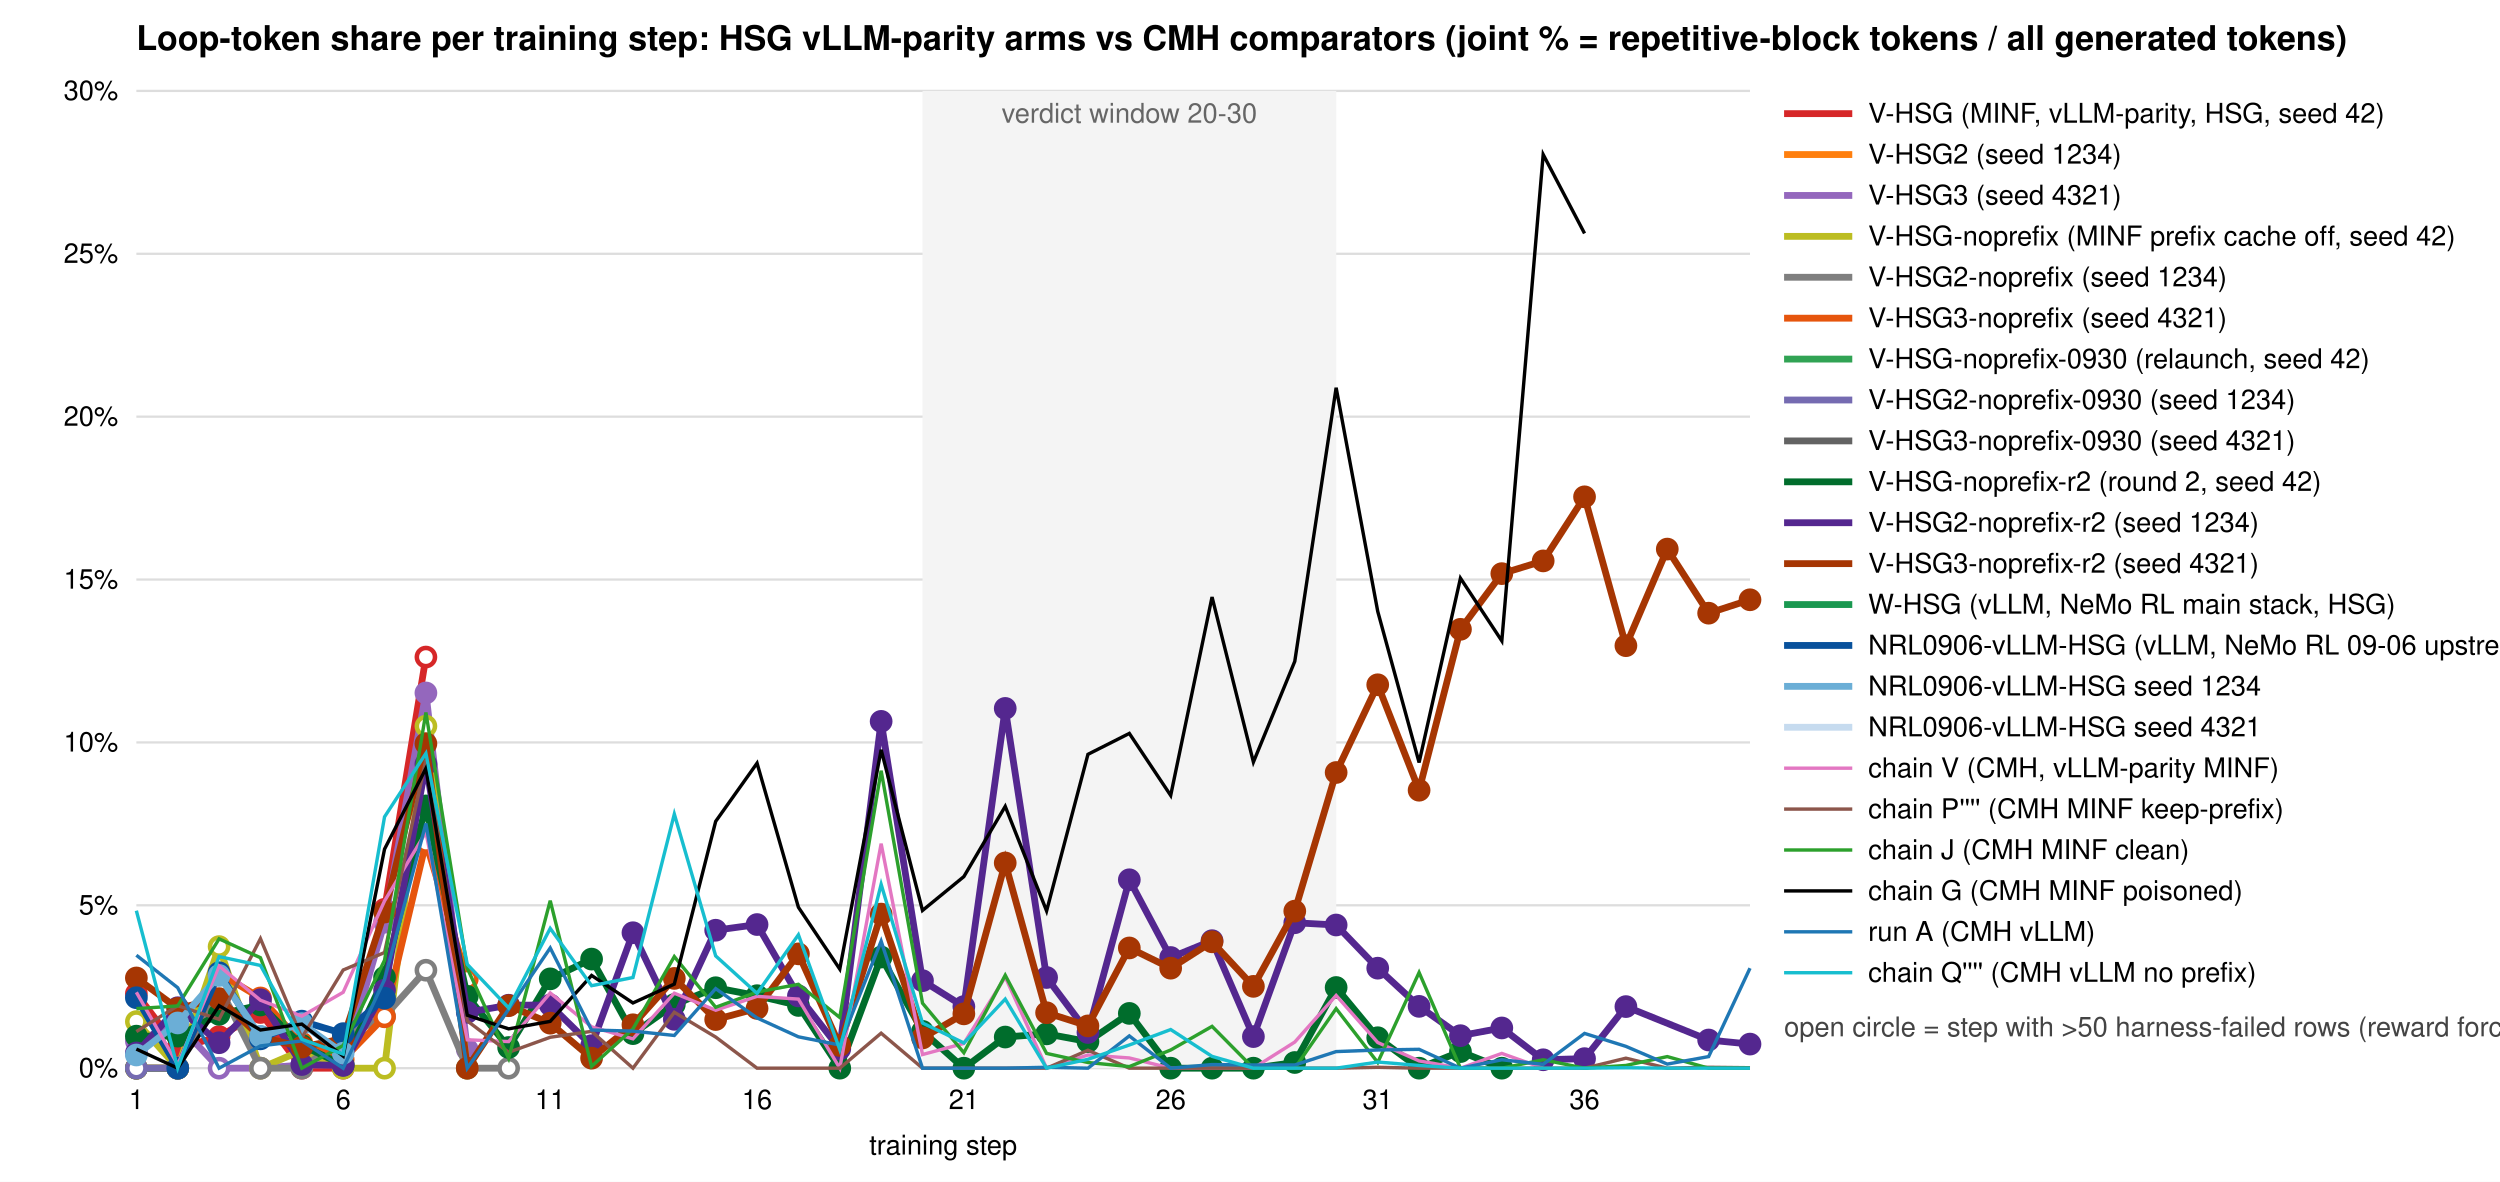
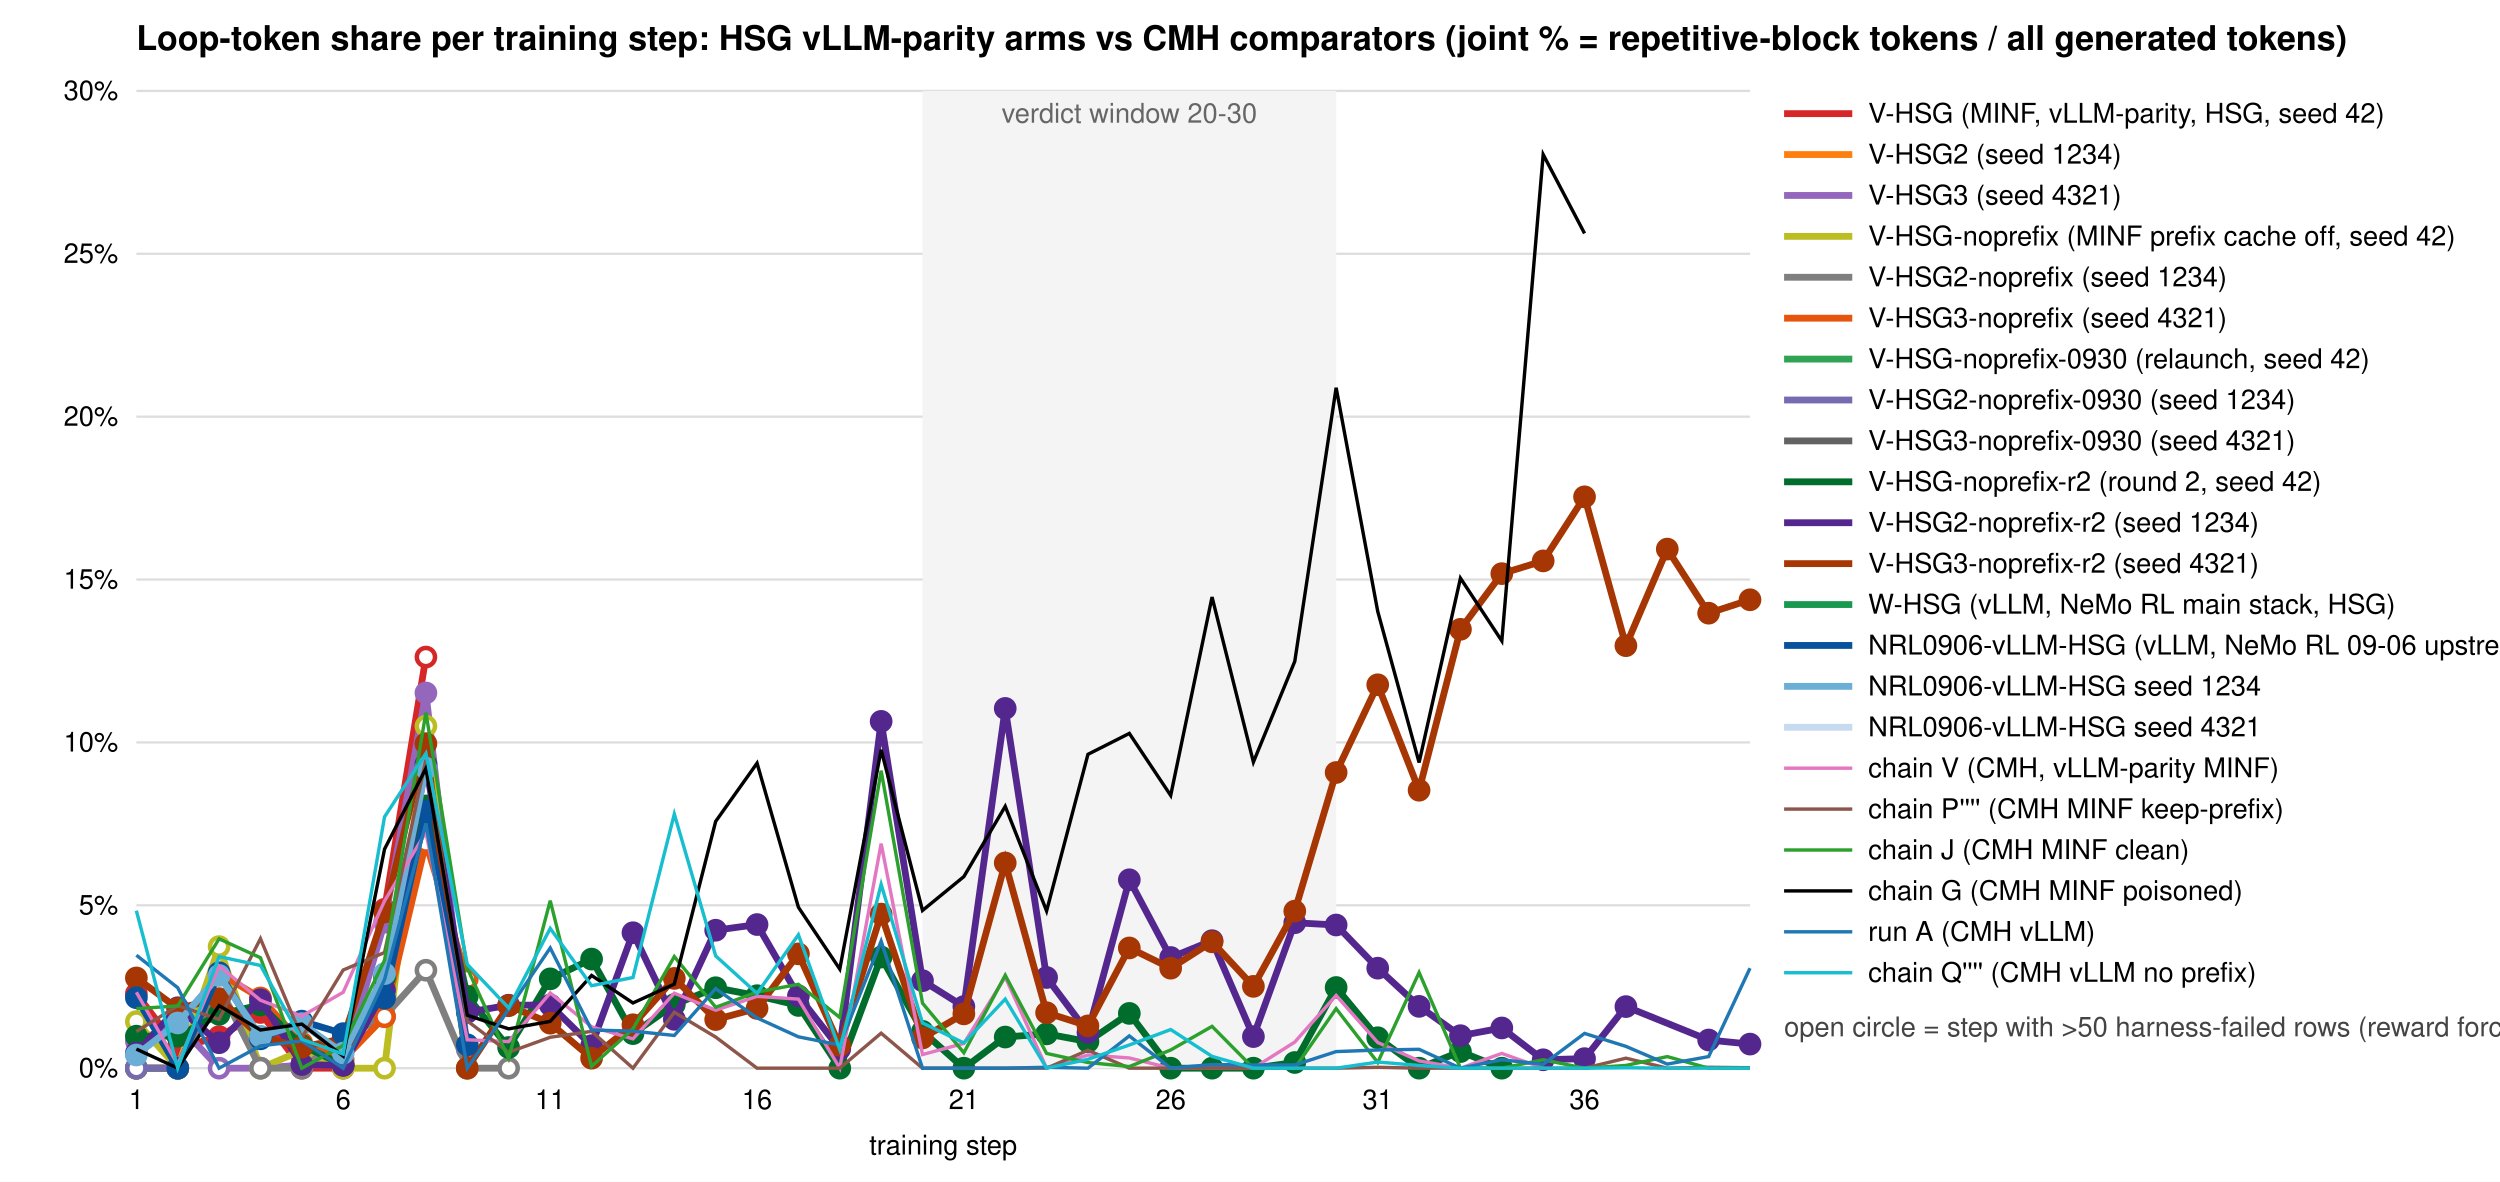
<svg xmlns="http://www.w3.org/2000/svg" width="1100" height="520" font-family="Helvetica,Arial" font-size="12">
  <rect width="1100" height="520" fill="white" />
  <text x="60" y="22" font-size="15" font-weight="bold">Loop-token share per training step: HSG vLLM-parity arms vs CMH comparators (joint % = repetitive-block tokens / all generated tokens)</text>
  <line x1="60" y1="470.0" x2="770" y2="470.0" stroke="#ddd" />
  <text x="52" y="474.0" text-anchor="end">0%</text>
  <line x1="60" y1="398.333" x2="770" y2="398.333" stroke="#ddd" />
  <text x="52" y="402.333" text-anchor="end">5%</text>
  <line x1="60" y1="326.667" x2="770" y2="326.667" stroke="#ddd" />
  <text x="52" y="330.667" text-anchor="end">10%</text>
  <line x1="60" y1="255.0" x2="770" y2="255.0" stroke="#ddd" />
  <text x="52" y="259.0" text-anchor="end">15%</text>
  <line x1="60" y1="183.333" x2="770" y2="183.333" stroke="#ddd" />
  <text x="52" y="187.333" text-anchor="end">20%</text>
  <line x1="60" y1="111.667" x2="770" y2="111.667" stroke="#ddd" />
  <text x="52" y="115.667" text-anchor="end">25%</text>
  <line x1="60" y1="40.0" x2="770" y2="40.0" stroke="#ddd" />
  <text x="52" y="44.0" text-anchor="end">30%</text>
  <text x="60.0" y="488" text-anchor="middle">1</text>
  <text x="151.026" y="488" text-anchor="middle">6</text>
  <text x="242.051" y="488" text-anchor="middle">11</text>
  <text x="333.077" y="488" text-anchor="middle">16</text>
  <text x="424.103" y="488" text-anchor="middle">21</text>
  <text x="515.128" y="488" text-anchor="middle">26</text>
  <text x="606.154" y="488" text-anchor="middle">31</text>
  <text x="697.179" y="488" text-anchor="middle">36</text>
  <text x="415.0" y="508" text-anchor="middle">training step</text>
  <rect x="405.897" y="40" width="182.051" height="430" fill="#f4f4f4" />
  <text x="496.923" y="54" text-anchor="middle" fill="#666">verdict window 20-30</text>
  <polyline fill="none" stroke="#d62728" stroke-width="3" points="60.0,437.2 78.2,461.2 96.4,456.1 114.6,445.5 132.8,470.0 151.0,470.0 169.2,400.1 187.4,289.1" />
  <circle cx="60.0" cy="437.2" r="4" fill="#d62728" stroke="#d62728" stroke-width="2" />
  <circle cx="78.2" cy="461.2" r="4" fill="#d62728" stroke="#d62728" stroke-width="2" />
  <circle cx="96.4" cy="456.1" r="4" fill="#d62728" stroke="#d62728" stroke-width="2" />
  <circle cx="114.6" cy="445.5" r="4" fill="#d62728" stroke="#d62728" stroke-width="2" />
  <circle cx="132.8" cy="470.0" r="4" fill="white" stroke="#d62728" stroke-width="2" />
  <circle cx="151.0" cy="470.0" r="4" fill="white" stroke="#d62728" stroke-width="2" />
  <circle cx="169.2" cy="400.1" r="4" fill="white" stroke="#d62728" stroke-width="2" />
  <circle cx="187.4" cy="289.1" r="4" fill="white" stroke="#d62728" stroke-width="2" />
  <line x1="785" y1="50" x2="815" y2="50" stroke="#d62728" stroke-width="3" />
  <text x="822" y="54">V-HSG (MINF, vLLM-parity, HSG, seed 42)</text>
  <polyline fill="none" stroke="#ff7f0e" stroke-width="3" points="60.0,470.0 78.2,470.0" />
  <circle cx="60.0" cy="470.0" r="4" fill="white" stroke="#ff7f0e" stroke-width="2" />
  <circle cx="78.2" cy="470.0" r="4" fill="white" stroke="#ff7f0e" stroke-width="2" />
  <line x1="785" y1="68" x2="815" y2="68" stroke="#ff7f0e" stroke-width="3" />
  <text x="822" y="72">V-HSG2 (seed 1234)</text>
  <polyline fill="none" stroke="#9467bd" stroke-width="3" points="60.0,458.1 78.2,450.5 96.4,470.0 114.6,470.0 132.8,468.6 151.0,468.5 169.2,405.8 187.4,304.9 205.6,461.8" />
  <circle cx="60.0" cy="458.1" r="4" fill="white" stroke="#9467bd" stroke-width="2" />
  <circle cx="78.2" cy="450.5" r="4" fill="white" stroke="#9467bd" stroke-width="2" />
  <circle cx="96.4" cy="470.0" r="4" fill="white" stroke="#9467bd" stroke-width="2" />
  <circle cx="114.6" cy="470.0" r="4" fill="white" stroke="#9467bd" stroke-width="2" />
  <circle cx="132.8" cy="468.6" r="4" fill="white" stroke="#9467bd" stroke-width="2" />
  <circle cx="151.0" cy="468.5" r="4" fill="white" stroke="#9467bd" stroke-width="2" />
  <circle cx="169.2" cy="405.8" r="4" fill="#9467bd" stroke="#9467bd" stroke-width="2" />
  <circle cx="187.4" cy="304.9" r="4" fill="#9467bd" stroke="#9467bd" stroke-width="2" />
  <circle cx="205.6" cy="461.8" r="4" fill="#9467bd" stroke="#9467bd" stroke-width="2" />
  <line x1="785" y1="86" x2="815" y2="86" stroke="#9467bd" stroke-width="3" />
  <text x="822" y="90">V-HSG3 (seed 4321)</text>
  <polyline fill="none" stroke="#bcbd22" stroke-width="3" points="60.0,449.5 78.2,470.0 96.4,416.5 114.6,470.0 132.8,462.2 151.0,470.0 169.2,470.0 187.4,319.5 205.6,470.0" />
  <circle cx="60.0" cy="449.5" r="4" fill="white" stroke="#bcbd22" stroke-width="2" />
  <circle cx="78.2" cy="470.0" r="4" fill="#bcbd22" stroke="#bcbd22" stroke-width="2" />
  <circle cx="96.4" cy="416.5" r="4" fill="white" stroke="#bcbd22" stroke-width="2" />
  <circle cx="114.6" cy="470.0" r="4" fill="white" stroke="#bcbd22" stroke-width="2" />
  <circle cx="132.8" cy="462.2" r="4" fill="white" stroke="#bcbd22" stroke-width="2" />
  <circle cx="151.0" cy="470.0" r="4" fill="white" stroke="#bcbd22" stroke-width="2" />
  <circle cx="169.2" cy="470.0" r="4" fill="white" stroke="#bcbd22" stroke-width="2" />
  <circle cx="187.4" cy="319.5" r="4" fill="white" stroke="#bcbd22" stroke-width="2" />
  <circle cx="205.6" cy="470.0" r="4" fill="white" stroke="#bcbd22" stroke-width="2" />
  <line x1="785" y1="104" x2="815" y2="104" stroke="#bcbd22" stroke-width="3" />
  <text x="822" y="108">V-HSG-noprefix (MINF prefix cache off, seed 42)</text>
  <polyline fill="none" stroke="#7f7f7f" stroke-width="3" points="60.0,470.0 78.2,470.0 96.4,434.0 114.6,470.0 132.8,470.0 151.0,456.8 169.2,447.2 187.4,426.9 205.6,470.0 223.8,470.0" />
  <circle cx="60.0" cy="470.0" r="4" fill="white" stroke="#7f7f7f" stroke-width="2" />
  <circle cx="78.2" cy="470.0" r="4" fill="white" stroke="#7f7f7f" stroke-width="2" />
  <circle cx="96.4" cy="434.0" r="4" fill="white" stroke="#7f7f7f" stroke-width="2" />
  <circle cx="114.6" cy="470.0" r="4" fill="white" stroke="#7f7f7f" stroke-width="2" />
  <circle cx="132.8" cy="470.0" r="4" fill="white" stroke="#7f7f7f" stroke-width="2" />
  <circle cx="151.0" cy="456.8" r="4" fill="white" stroke="#7f7f7f" stroke-width="2" />
  <circle cx="169.2" cy="447.2" r="4" fill="white" stroke="#7f7f7f" stroke-width="2" />
  <circle cx="187.4" cy="426.9" r="4" fill="white" stroke="#7f7f7f" stroke-width="2" />
  <circle cx="205.6" cy="470.0" r="4" fill="white" stroke="#7f7f7f" stroke-width="2" />
  <circle cx="223.8" cy="470.0" r="4" fill="white" stroke="#7f7f7f" stroke-width="2" />
  <line x1="785" y1="122" x2="815" y2="122" stroke="#7f7f7f" stroke-width="3" />
  <text x="822" y="126">V-HSG2-noprefix (seed 1234)</text>
  <polyline fill="none" stroke="#e6550d" stroke-width="3" points="60.0,470.0 78.2,470.0 96.4,428.2 114.6,439.1 132.8,458.9 151.0,466.2 169.2,447.4 187.4,370.7 205.6,430.8" />
  <circle cx="60.0" cy="470.0" r="4" fill="white" stroke="#e6550d" stroke-width="2" />
  <circle cx="78.2" cy="470.0" r="4" fill="white" stroke="#e6550d" stroke-width="2" />
  <circle cx="96.4" cy="428.2" r="4" fill="white" stroke="#e6550d" stroke-width="2" />
  <circle cx="114.6" cy="439.1" r="4" fill="white" stroke="#e6550d" stroke-width="2" />
  <circle cx="132.8" cy="458.9" r="4" fill="white" stroke="#e6550d" stroke-width="2" />
  <circle cx="151.0" cy="466.2" r="4" fill="#e6550d" stroke="#e6550d" stroke-width="2" />
  <circle cx="169.2" cy="447.4" r="4" fill="white" stroke="#e6550d" stroke-width="2" />
  <circle cx="187.4" cy="370.7" r="4" fill="white" stroke="#e6550d" stroke-width="2" />
  <circle cx="205.6" cy="430.8" r="4" fill="white" stroke="#e6550d" stroke-width="2" />
  <line x1="785" y1="140" x2="815" y2="140" stroke="#e6550d" stroke-width="3" />
  <text x="822" y="144">V-HSG3-noprefix (seed 4321)</text>
  <polyline fill="none" stroke="#31a354" stroke-width="3" points="60.0,470.0 78.2,470.0" />
  <circle cx="60.0" cy="470.0" r="4" fill="white" stroke="#31a354" stroke-width="2" />
  <circle cx="78.2" cy="470.0" r="4" fill="white" stroke="#31a354" stroke-width="2" />
  <line x1="785" y1="158" x2="815" y2="158" stroke="#31a354" stroke-width="3" />
  <text x="822" y="162">V-HSG-noprefix-0930 (relaunch, seed 42)</text>
  <polyline fill="none" stroke="#756bb1" stroke-width="3" points="60.0,470.0 78.2,470.0" />
  <circle cx="60.0" cy="470.0" r="4" fill="white" stroke="#756bb1" stroke-width="2" />
  <circle cx="78.2" cy="470.0" r="4" fill="white" stroke="#756bb1" stroke-width="2" />
  <line x1="785" y1="176" x2="815" y2="176" stroke="#756bb1" stroke-width="3" />
  <text x="822" y="180">V-HSG2-noprefix-0930 (seed 1234)</text>
  <line x1="785" y1="194" x2="815" y2="194" stroke="#636363" stroke-width="3" />
  <text x="822" y="198">V-HSG3-noprefix-0930 (seed 4321)</text>
  <polyline fill="none" stroke="#006d2c" stroke-width="3" points="60.0,455.9 78.2,455.9 96.4,446.3 114.6,442.2 132.8,460.0 151.0,468.6 169.2,430.0 187.4,354.6 205.6,438.4 223.8,460.9 242.1,430.7 260.3,422.0 278.5,454.8 296.7,442.0 314.9,434.6 333.1,438.1 351.3,442.4 369.5,470.0 387.7,421.1 405.9,453.8 424.1,470.0 442.3,456.3 460.5,454.9 478.7,458.3 496.9,445.9 515.1,470.0 533.3,470.0 551.5,470.0 569.7,467.5 587.9,434.5 606.2,456.6 624.4,470.0 642.6,462.7 660.8,470.0" />
  <circle cx="60.0" cy="455.9" r="4" fill="#006d2c" stroke="#006d2c" stroke-width="2" />
  <circle cx="78.2" cy="455.9" r="4" fill="#006d2c" stroke="#006d2c" stroke-width="2" />
  <circle cx="96.4" cy="446.3" r="4" fill="#006d2c" stroke="#006d2c" stroke-width="2" />
  <circle cx="114.6" cy="442.2" r="4" fill="#006d2c" stroke="#006d2c" stroke-width="2" />
  <circle cx="132.8" cy="460.0" r="4" fill="#006d2c" stroke="#006d2c" stroke-width="2" />
  <circle cx="151.0" cy="468.6" r="4" fill="#006d2c" stroke="#006d2c" stroke-width="2" />
  <circle cx="169.2" cy="430.0" r="4" fill="#006d2c" stroke="#006d2c" stroke-width="2" />
  <circle cx="187.4" cy="354.6" r="4" fill="#006d2c" stroke="#006d2c" stroke-width="2" />
  <circle cx="205.6" cy="438.4" r="4" fill="#006d2c" stroke="#006d2c" stroke-width="2" />
  <circle cx="223.8" cy="460.9" r="4" fill="#006d2c" stroke="#006d2c" stroke-width="2" />
  <circle cx="242.1" cy="430.7" r="4" fill="#006d2c" stroke="#006d2c" stroke-width="2" />
  <circle cx="260.3" cy="422.0" r="4" fill="#006d2c" stroke="#006d2c" stroke-width="2" />
  <circle cx="278.5" cy="454.8" r="4" fill="#006d2c" stroke="#006d2c" stroke-width="2" />
  <circle cx="296.7" cy="442.0" r="4" fill="#006d2c" stroke="#006d2c" stroke-width="2" />
  <circle cx="314.9" cy="434.6" r="4" fill="#006d2c" stroke="#006d2c" stroke-width="2" />
  <circle cx="333.1" cy="438.1" r="4" fill="#006d2c" stroke="#006d2c" stroke-width="2" />
  <circle cx="351.3" cy="442.4" r="4" fill="#006d2c" stroke="#006d2c" stroke-width="2" />
  <circle cx="369.5" cy="470.0" r="4" fill="#006d2c" stroke="#006d2c" stroke-width="2" />
  <circle cx="387.7" cy="421.1" r="4" fill="#006d2c" stroke="#006d2c" stroke-width="2" />
  <circle cx="405.9" cy="453.8" r="4" fill="#006d2c" stroke="#006d2c" stroke-width="2" />
  <circle cx="424.1" cy="470.0" r="4" fill="#006d2c" stroke="#006d2c" stroke-width="2" />
  <circle cx="442.3" cy="456.3" r="4" fill="#006d2c" stroke="#006d2c" stroke-width="2" />
  <circle cx="460.5" cy="454.9" r="4" fill="#006d2c" stroke="#006d2c" stroke-width="2" />
  <circle cx="478.7" cy="458.3" r="4" fill="#006d2c" stroke="#006d2c" stroke-width="2" />
  <circle cx="496.9" cy="445.9" r="4" fill="#006d2c" stroke="#006d2c" stroke-width="2" />
  <circle cx="515.1" cy="470.0" r="4" fill="#006d2c" stroke="#006d2c" stroke-width="2" />
  <circle cx="533.3" cy="470.0" r="4" fill="#006d2c" stroke="#006d2c" stroke-width="2" />
  <circle cx="551.5" cy="470.0" r="4" fill="#006d2c" stroke="#006d2c" stroke-width="2" />
  <circle cx="569.7" cy="467.5" r="4" fill="#006d2c" stroke="#006d2c" stroke-width="2" />
  <circle cx="587.9" cy="434.5" r="4" fill="#006d2c" stroke="#006d2c" stroke-width="2" />
  <circle cx="606.2" cy="456.6" r="4" fill="#006d2c" stroke="#006d2c" stroke-width="2" />
  <circle cx="624.4" cy="470.0" r="4" fill="#006d2c" stroke="#006d2c" stroke-width="2" />
  <circle cx="642.6" cy="462.7" r="4" fill="#006d2c" stroke="#006d2c" stroke-width="2" />
  <circle cx="660.8" cy="470.0" r="4" fill="#006d2c" stroke="#006d2c" stroke-width="2" />
  <line x1="785" y1="212" x2="815" y2="212" stroke="#006d2c" stroke-width="3" />
  <text x="822" y="216">V-HSG-noprefix-r2 (round 2, seed 42)</text>
  <polyline fill="none" stroke="#54278f" stroke-width="3" points="60.0,463.3 78.2,443.4 96.4,458.8 114.6,439.9 132.8,468.4 151.0,468.8 169.2,435.7 187.4,336.2 205.6,445.4 223.8,442.3 242.1,442.2 260.3,460.1 278.5,410.4 296.7,448.5 314.9,409.3 333.1,406.8 351.3,438.2 369.5,461.5 387.7,317.4 405.9,431.5 424.1,442.9 442.3,311.7 460.5,430.1 478.7,454.3 496.9,387.1 515.1,421.3 533.3,413.9 551.5,456.1 569.7,406.0 587.9,407.0 606.2,426.0 624.4,442.8 642.6,455.7 660.8,452.3 679.0,466.3 697.2,465.8 715.4,442.9 751.8,457.6 770.0,459.4" />
  <circle cx="60.0" cy="463.3" r="4" fill="#54278f" stroke="#54278f" stroke-width="2" />
  <circle cx="78.2" cy="443.4" r="4" fill="#54278f" stroke="#54278f" stroke-width="2" />
  <circle cx="96.4" cy="458.8" r="4" fill="#54278f" stroke="#54278f" stroke-width="2" />
  <circle cx="114.6" cy="439.9" r="4" fill="#54278f" stroke="#54278f" stroke-width="2" />
  <circle cx="132.8" cy="468.4" r="4" fill="#54278f" stroke="#54278f" stroke-width="2" />
  <circle cx="151.0" cy="468.8" r="4" fill="#54278f" stroke="#54278f" stroke-width="2" />
  <circle cx="169.2" cy="435.7" r="4" fill="#54278f" stroke="#54278f" stroke-width="2" />
  <circle cx="187.4" cy="336.2" r="4" fill="#54278f" stroke="#54278f" stroke-width="2" />
  <circle cx="205.6" cy="445.4" r="4" fill="#54278f" stroke="#54278f" stroke-width="2" />
  <circle cx="223.8" cy="442.3" r="4" fill="#54278f" stroke="#54278f" stroke-width="2" />
  <circle cx="242.1" cy="442.2" r="4" fill="#54278f" stroke="#54278f" stroke-width="2" />
  <circle cx="260.3" cy="460.1" r="4" fill="#54278f" stroke="#54278f" stroke-width="2" />
  <circle cx="278.5" cy="410.4" r="4" fill="#54278f" stroke="#54278f" stroke-width="2" />
  <circle cx="296.7" cy="448.5" r="4" fill="#54278f" stroke="#54278f" stroke-width="2" />
  <circle cx="314.9" cy="409.3" r="4" fill="#54278f" stroke="#54278f" stroke-width="2" />
  <circle cx="333.1" cy="406.8" r="4" fill="#54278f" stroke="#54278f" stroke-width="2" />
  <circle cx="351.3" cy="438.2" r="4" fill="#54278f" stroke="#54278f" stroke-width="2" />
  <circle cx="369.5" cy="461.5" r="4" fill="#54278f" stroke="#54278f" stroke-width="2" />
  <circle cx="387.7" cy="317.4" r="4" fill="#54278f" stroke="#54278f" stroke-width="2" />
  <circle cx="405.9" cy="431.5" r="4" fill="#54278f" stroke="#54278f" stroke-width="2" />
  <circle cx="424.1" cy="442.9" r="4" fill="#54278f" stroke="#54278f" stroke-width="2" />
  <circle cx="442.3" cy="311.7" r="4" fill="#54278f" stroke="#54278f" stroke-width="2" />
  <circle cx="460.5" cy="430.1" r="4" fill="#54278f" stroke="#54278f" stroke-width="2" />
  <circle cx="478.7" cy="454.3" r="4" fill="#54278f" stroke="#54278f" stroke-width="2" />
  <circle cx="496.9" cy="387.1" r="4" fill="#54278f" stroke="#54278f" stroke-width="2" />
  <circle cx="515.1" cy="421.3" r="4" fill="#54278f" stroke="#54278f" stroke-width="2" />
  <circle cx="533.3" cy="413.9" r="4" fill="#54278f" stroke="#54278f" stroke-width="2" />
  <circle cx="551.5" cy="456.1" r="4" fill="#54278f" stroke="#54278f" stroke-width="2" />
  <circle cx="569.7" cy="406.0" r="4" fill="#54278f" stroke="#54278f" stroke-width="2" />
  <circle cx="587.9" cy="407.0" r="4" fill="#54278f" stroke="#54278f" stroke-width="2" />
  <circle cx="606.2" cy="426.0" r="4" fill="#54278f" stroke="#54278f" stroke-width="2" />
  <circle cx="624.4" cy="442.8" r="4" fill="#54278f" stroke="#54278f" stroke-width="2" />
  <circle cx="642.6" cy="455.7" r="4" fill="#54278f" stroke="#54278f" stroke-width="2" />
  <circle cx="660.8" cy="452.3" r="4" fill="#54278f" stroke="#54278f" stroke-width="2" />
  <circle cx="679.0" cy="466.3" r="4" fill="#54278f" stroke="#54278f" stroke-width="2" />
  <circle cx="697.2" cy="465.8" r="4" fill="#54278f" stroke="#54278f" stroke-width="2" />
  <circle cx="715.4" cy="442.9" r="4" fill="#54278f" stroke="#54278f" stroke-width="2" />
  <circle cx="751.8" cy="457.6" r="4" fill="#54278f" stroke="#54278f" stroke-width="2" />
  <circle cx="770.0" cy="459.4" r="4" fill="#54278f" stroke="#54278f" stroke-width="2" />
  <line x1="785" y1="230" x2="815" y2="230" stroke="#54278f" stroke-width="3" />
  <text x="822" y="234">V-HSG2-noprefix-r2 (seed 1234)</text>
  <polyline fill="none" stroke="#a63603" stroke-width="3" points="60.0,430.3 78.2,443.7 96.4,439.4 114.6,456.2 132.8,460.7 151.0,457.0 169.2,401.3 187.4,327.2 205.6,470.0 223.8,442.5 242.1,450.2 260.3,465.6 278.5,450.9 296.7,430.5 314.9,448.6 333.1,443.7 351.3,419.7 369.5,460.0 387.7,402.2 405.9,456.7 424.1,446.1 442.3,379.7 460.5,445.6 478.7,451.4 496.9,417.1 515.1,426.0 533.3,414.4 551.5,434.0 569.7,400.9 587.9,339.9 606.2,301.3 624.4,347.7 642.6,276.9 660.8,252.4 679.0,246.8 697.2,218.6 715.4,284.1 733.6,241.6 751.8,269.8 770.0,263.9" />
  <circle cx="60.0" cy="430.3" r="4" fill="#a63603" stroke="#a63603" stroke-width="2" />
  <circle cx="78.2" cy="443.7" r="4" fill="#a63603" stroke="#a63603" stroke-width="2" />
  <circle cx="96.4" cy="439.4" r="4" fill="#a63603" stroke="#a63603" stroke-width="2" />
  <circle cx="114.6" cy="456.2" r="4" fill="#a63603" stroke="#a63603" stroke-width="2" />
  <circle cx="132.8" cy="460.7" r="4" fill="#a63603" stroke="#a63603" stroke-width="2" />
  <circle cx="151.0" cy="457.0" r="4" fill="#a63603" stroke="#a63603" stroke-width="2" />
  <circle cx="169.2" cy="401.3" r="4" fill="#a63603" stroke="#a63603" stroke-width="2" />
  <circle cx="187.4" cy="327.2" r="4" fill="#a63603" stroke="#a63603" stroke-width="2" />
  <circle cx="205.6" cy="470.0" r="4" fill="#a63603" stroke="#a63603" stroke-width="2" />
  <circle cx="223.8" cy="442.5" r="4" fill="#a63603" stroke="#a63603" stroke-width="2" />
  <circle cx="242.1" cy="450.2" r="4" fill="#a63603" stroke="#a63603" stroke-width="2" />
  <circle cx="260.3" cy="465.6" r="4" fill="#a63603" stroke="#a63603" stroke-width="2" />
  <circle cx="278.5" cy="450.9" r="4" fill="#a63603" stroke="#a63603" stroke-width="2" />
  <circle cx="296.7" cy="430.5" r="4" fill="#a63603" stroke="#a63603" stroke-width="2" />
  <circle cx="314.9" cy="448.6" r="4" fill="#a63603" stroke="#a63603" stroke-width="2" />
  <circle cx="333.1" cy="443.7" r="4" fill="#a63603" stroke="#a63603" stroke-width="2" />
  <circle cx="351.3" cy="419.7" r="4" fill="#a63603" stroke="#a63603" stroke-width="2" />
  <circle cx="369.5" cy="460.0" r="4" fill="#a63603" stroke="#a63603" stroke-width="2" />
  <circle cx="387.7" cy="402.2" r="4" fill="#a63603" stroke="#a63603" stroke-width="2" />
  <circle cx="405.9" cy="456.7" r="4" fill="#a63603" stroke="#a63603" stroke-width="2" />
  <circle cx="424.1" cy="446.1" r="4" fill="#a63603" stroke="#a63603" stroke-width="2" />
  <circle cx="442.3" cy="379.7" r="4" fill="#a63603" stroke="#a63603" stroke-width="2" />
  <circle cx="460.5" cy="445.6" r="4" fill="#a63603" stroke="#a63603" stroke-width="2" />
  <circle cx="478.7" cy="451.4" r="4" fill="#a63603" stroke="#a63603" stroke-width="2" />
  <circle cx="496.9" cy="417.1" r="4" fill="#a63603" stroke="#a63603" stroke-width="2" />
  <circle cx="515.1" cy="426.0" r="4" fill="#a63603" stroke="#a63603" stroke-width="2" />
  <circle cx="533.3" cy="414.4" r="4" fill="#a63603" stroke="#a63603" stroke-width="2" />
  <circle cx="551.5" cy="434.0" r="4" fill="#a63603" stroke="#a63603" stroke-width="2" />
  <circle cx="569.7" cy="400.9" r="4" fill="#a63603" stroke="#a63603" stroke-width="2" />
  <circle cx="587.9" cy="339.9" r="4" fill="#a63603" stroke="#a63603" stroke-width="2" />
  <circle cx="606.2" cy="301.3" r="4" fill="#a63603" stroke="#a63603" stroke-width="2" />
  <circle cx="624.4" cy="347.7" r="4" fill="#a63603" stroke="#a63603" stroke-width="2" />
  <circle cx="642.6" cy="276.9" r="4" fill="#a63603" stroke="#a63603" stroke-width="2" />
  <circle cx="660.8" cy="252.4" r="4" fill="#a63603" stroke="#a63603" stroke-width="2" />
  <circle cx="679.0" cy="246.8" r="4" fill="#a63603" stroke="#a63603" stroke-width="2" />
  <circle cx="697.2" cy="218.6" r="4" fill="#a63603" stroke="#a63603" stroke-width="2" />
  <circle cx="715.4" cy="284.1" r="4" fill="#a63603" stroke="#a63603" stroke-width="2" />
  <circle cx="733.6" cy="241.6" r="4" fill="#a63603" stroke="#a63603" stroke-width="2" />
  <circle cx="751.8" cy="269.8" r="4" fill="#a63603" stroke="#a63603" stroke-width="2" />
  <circle cx="770.0" cy="263.9" r="4" fill="#a63603" stroke="#a63603" stroke-width="2" />
  <line x1="785" y1="248" x2="815" y2="248" stroke="#a63603" stroke-width="3" />
  <text x="822" y="252">V-HSG3-noprefix-r2 (seed 4321)</text>
  <line x1="785" y1="266" x2="815" y2="266" stroke="#1a9850" stroke-width="3" />
  <text x="822" y="270">W-HSG (vLLM, NeMo RL main stack, HSG)</text>
-   <polyline fill="none" stroke="#08519c" stroke-width="3" points="60.0,439.0 78.2,470.0 96.4,428.0 114.6,457.1 132.8,449.3 151.0,454.8 169.2,439.2" />
+   <polyline fill="none" stroke="#08519c" stroke-width="3" points="60.0,439.0 78.2,470.0 96.4,428.0 114.6,457.1 132.8,449.3 151.0,454.8 169.2,439.2 187.4,357.0 205.6,459.7" />
  <circle cx="60.0" cy="439.0" r="4" fill="#08519c" stroke="#08519c" stroke-width="2" />
  <circle cx="78.2" cy="470.0" r="4" fill="#08519c" stroke="#08519c" stroke-width="2" />
  <circle cx="96.4" cy="428.0" r="4" fill="#08519c" stroke="#08519c" stroke-width="2" />
  <circle cx="114.6" cy="457.1" r="4" fill="#08519c" stroke="#08519c" stroke-width="2" />
  <circle cx="132.8" cy="449.3" r="4" fill="#08519c" stroke="#08519c" stroke-width="2" />
  <circle cx="151.0" cy="454.8" r="4" fill="#08519c" stroke="#08519c" stroke-width="2" />
  <circle cx="169.2" cy="439.2" r="4" fill="#08519c" stroke="#08519c" stroke-width="2" />
+   <circle cx="187.4" cy="357.0" r="4" fill="#08519c" stroke="#08519c" stroke-width="2" />
+   <circle cx="205.6" cy="459.7" r="4" fill="#08519c" stroke="#08519c" stroke-width="2" />
  <line x1="785" y1="284" x2="815" y2="284" stroke="#08519c" stroke-width="3" />
  <text x="822" y="288">NRL0906-vLLM-HSG (vLLM, NeMo RL 09-06 upstream, seed 42)</text>
-   <polyline fill="none" stroke="#6baed6" stroke-width="3" points="60.0,464.2 78.2,450.1 96.4,429.2 114.6,456.0 132.8,450.4 151.0,463.4" />
+   <polyline fill="none" stroke="#6baed6" stroke-width="3" points="60.0,464.2 78.2,450.1 96.4,429.2 114.6,456.0 132.8,450.4 151.0,463.4 169.2,428.4 187.4,338.0" />
  <circle cx="60.0" cy="464.2" r="4" fill="#6baed6" stroke="#6baed6" stroke-width="2" />
  <circle cx="78.2" cy="450.1" r="4" fill="#6baed6" stroke="#6baed6" stroke-width="2" />
  <circle cx="96.4" cy="429.2" r="4" fill="#6baed6" stroke="#6baed6" stroke-width="2" />
  <circle cx="114.6" cy="456.0" r="4" fill="#6baed6" stroke="#6baed6" stroke-width="2" />
  <circle cx="132.8" cy="450.4" r="4" fill="#6baed6" stroke="#6baed6" stroke-width="2" />
  <circle cx="151.0" cy="463.4" r="4" fill="#6baed6" stroke="#6baed6" stroke-width="2" />
+   <circle cx="169.2" cy="428.4" r="4" fill="#6baed6" stroke="#6baed6" stroke-width="2" />
+   <circle cx="187.4" cy="338.0" r="4" fill="#6baed6" stroke="#6baed6" stroke-width="2" />
  <line x1="785" y1="302" x2="815" y2="302" stroke="#6baed6" stroke-width="3" />
  <text x="822" y="306">NRL0906-vLLM-HSG seed 1234</text>
  <line x1="785" y1="320" x2="815" y2="320" stroke="#c6dbef" stroke-width="3" />
  <text x="822" y="324">NRL0906-vLLM-HSG seed 4321</text>
  <polyline fill="none" stroke="#e377c2" stroke-width="1.5" points="60.0,436.6 78.2,468.4 96.4,425.0 114.6,440.1 132.8,447.1 151.0,436.6 169.2,396.4 187.4,366.2 205.6,457.5 223.8,458.3 242.1,436.9 260.3,451.8 278.5,457.1 296.7,437.0 314.9,444.5 333.1,438.4 351.3,439.6 369.5,470.0 387.7,371.2 405.9,464.0 424.1,459.1 442.3,429.9 460.5,470.0 478.7,464.2 496.9,465.5 515.1,470.0 533.3,470.0 551.5,470.0 569.7,458.5 587.9,438.0 606.2,458.7 624.4,466.8 642.6,470.0 660.8,463.5 679.0,470.0" />
  <line x1="785" y1="338" x2="815" y2="338" stroke="#e377c2" stroke-width="1.5" />
  <text x="822" y="342">chain V (CMH, vLLM-parity MINF)</text>
  <polyline fill="none" stroke="#8c564b" stroke-width="1.5" points="60.0,453.9 78.2,442.5 96.4,448.5 114.6,413.0 132.8,456.6 151.0,426.8 169.2,419.1 187.4,334.3 205.6,449.2 223.8,463.0 242.1,456.4 260.3,453.8 278.5,470.0 296.7,445.4 314.9,456.3 333.1,470.0 351.3,470.0 369.5,470.0 387.7,454.6 405.9,470.0 424.1,470.0 442.3,470.0 460.5,470.0 478.7,462.1 496.9,470.0 515.1,470.0 533.3,470.0 551.5,470.0 569.7,470.0 587.9,470.0 606.2,469.6 624.4,470.0 642.6,470.0 660.8,470.0 679.0,470.0 697.2,470.0 715.4,465.6 733.6,470.0 751.8,469.6 770.0,469.8" />
  <line x1="785" y1="356" x2="815" y2="356" stroke="#8c564b" stroke-width="1.5" />
  <text x="822" y="360">chain P'''' (CMH MINF keep-prefix)</text>
  <polyline fill="none" stroke="#2ca02c" stroke-width="1.5" points="60.0,443.8 78.2,442.6 96.4,413.1 114.6,421.4 132.8,470.0 151.0,460.0 169.2,422.5 187.4,313.5 205.6,426.0 223.8,465.7 242.1,396.3 260.3,469.2 278.5,452.7 296.7,420.9 314.9,443.2 333.1,436.5 351.3,433.1 369.5,447.7 387.7,339.1 405.9,441.4 424.1,463.2 442.3,429.1 460.5,463.5 478.7,467.5 496.9,469.3 515.1,462.0 533.3,451.6 551.5,470.0 569.7,470.0 587.9,443.8 606.2,467.5 624.4,427.9 642.6,470.0 660.8,470.0 679.0,466.3 697.2,470.0 715.4,468.8 733.6,464.9 751.8,470.0 770.0,470.0" />
  <line x1="785" y1="374" x2="815" y2="374" stroke="#2ca02c" stroke-width="1.5" />
  <text x="822" y="378">chain J (CMH MINF clean)</text>
  <polyline fill="none" stroke="#000000" stroke-width="1.5" points="60.0,461.6 78.2,470.0 96.4,442.5 114.6,453.2 132.8,450.6 151.0,464.7 169.2,373.6 187.4,338.1 205.6,446.7 223.8,452.7 242.1,449.4 260.3,429.2 278.5,441.3 296.7,433.0 314.9,361.4 333.1,335.8 351.3,399.2 369.5,426.4 387.7,329.9 405.9,400.6 424.1,385.7 442.3,354.8 460.5,400.8 478.7,331.9 496.9,322.7 515.1,350.0 533.3,262.7 551.5,335.3 569.7,291.0 587.9,170.6 606.2,269.0 624.4,335.5 642.6,254.4 660.8,282.0 679.0,68.0 697.2,102.7" />
  <line x1="785" y1="392" x2="815" y2="392" stroke="#000000" stroke-width="1.5" />
  <text x="822" y="396">chain G (CMH MINF poisoned)</text>
  <polyline fill="none" stroke="#1f77b4" stroke-width="1.5" points="60.0,420.3 78.2,434.6 96.4,470.0 114.6,460.2 132.8,458.0 151.0,470.0 169.2,431.0 187.4,362.3 205.6,470.0 223.8,444.1 242.1,417.1 260.3,453.2 278.5,453.7 296.7,455.6 314.9,435.0 333.1,447.9 351.3,456.2 369.5,459.8 387.7,414.1 405.9,470.0 424.1,470.0 442.3,470.0 460.5,469.6 478.7,470.0 496.9,455.8 515.1,470.0 533.3,468.4 551.5,468.6 569.7,468.6 587.9,462.7 606.2,462.0 624.4,461.7 642.6,470.0 660.8,466.3 679.0,468.3 697.2,454.7 715.4,460.4 733.6,468.2 751.8,464.9 770.0,426.0" />
  <line x1="785" y1="410" x2="815" y2="410" stroke="#1f77b4" stroke-width="1.5" />
  <text x="822" y="414">run A (CMH vLLM)</text>
  <polyline fill="none" stroke="#17becf" stroke-width="1.5" points="60.0,400.7 78.2,470.0 96.4,420.9 114.6,424.8 132.8,457.3 151.0,463.8 169.2,359.4 187.4,331.5 205.6,424.3 223.8,443.5 242.1,408.5 260.3,433.7 278.5,430.1 296.7,358.2 314.9,420.6 333.1,437.1 351.3,411.3 369.5,461.8 387.7,389.1 405.9,450.1 424.1,458.9 442.3,439.6 460.5,470.0 478.7,466.1 496.9,459.8 515.1,453.0 533.3,464.8 551.5,470.0 569.7,470.0 587.9,470.0 606.2,467.3 624.4,468.8 642.6,470.0 660.8,470.0 679.0,470.0 697.2,470.0 715.4,469.8 733.6,470.0 751.8,470.0 770.0,470.0" />
  <line x1="785" y1="428" x2="815" y2="428" stroke="#17becf" stroke-width="1.5" />
  <text x="822" y="432">chain Q'''' (CMH vLLM no prefix)</text>
  <text x="785" y="456" fill="#444">open circle = step with &gt;50 harness-failed rows (reward forced 0)</text>
</svg>
